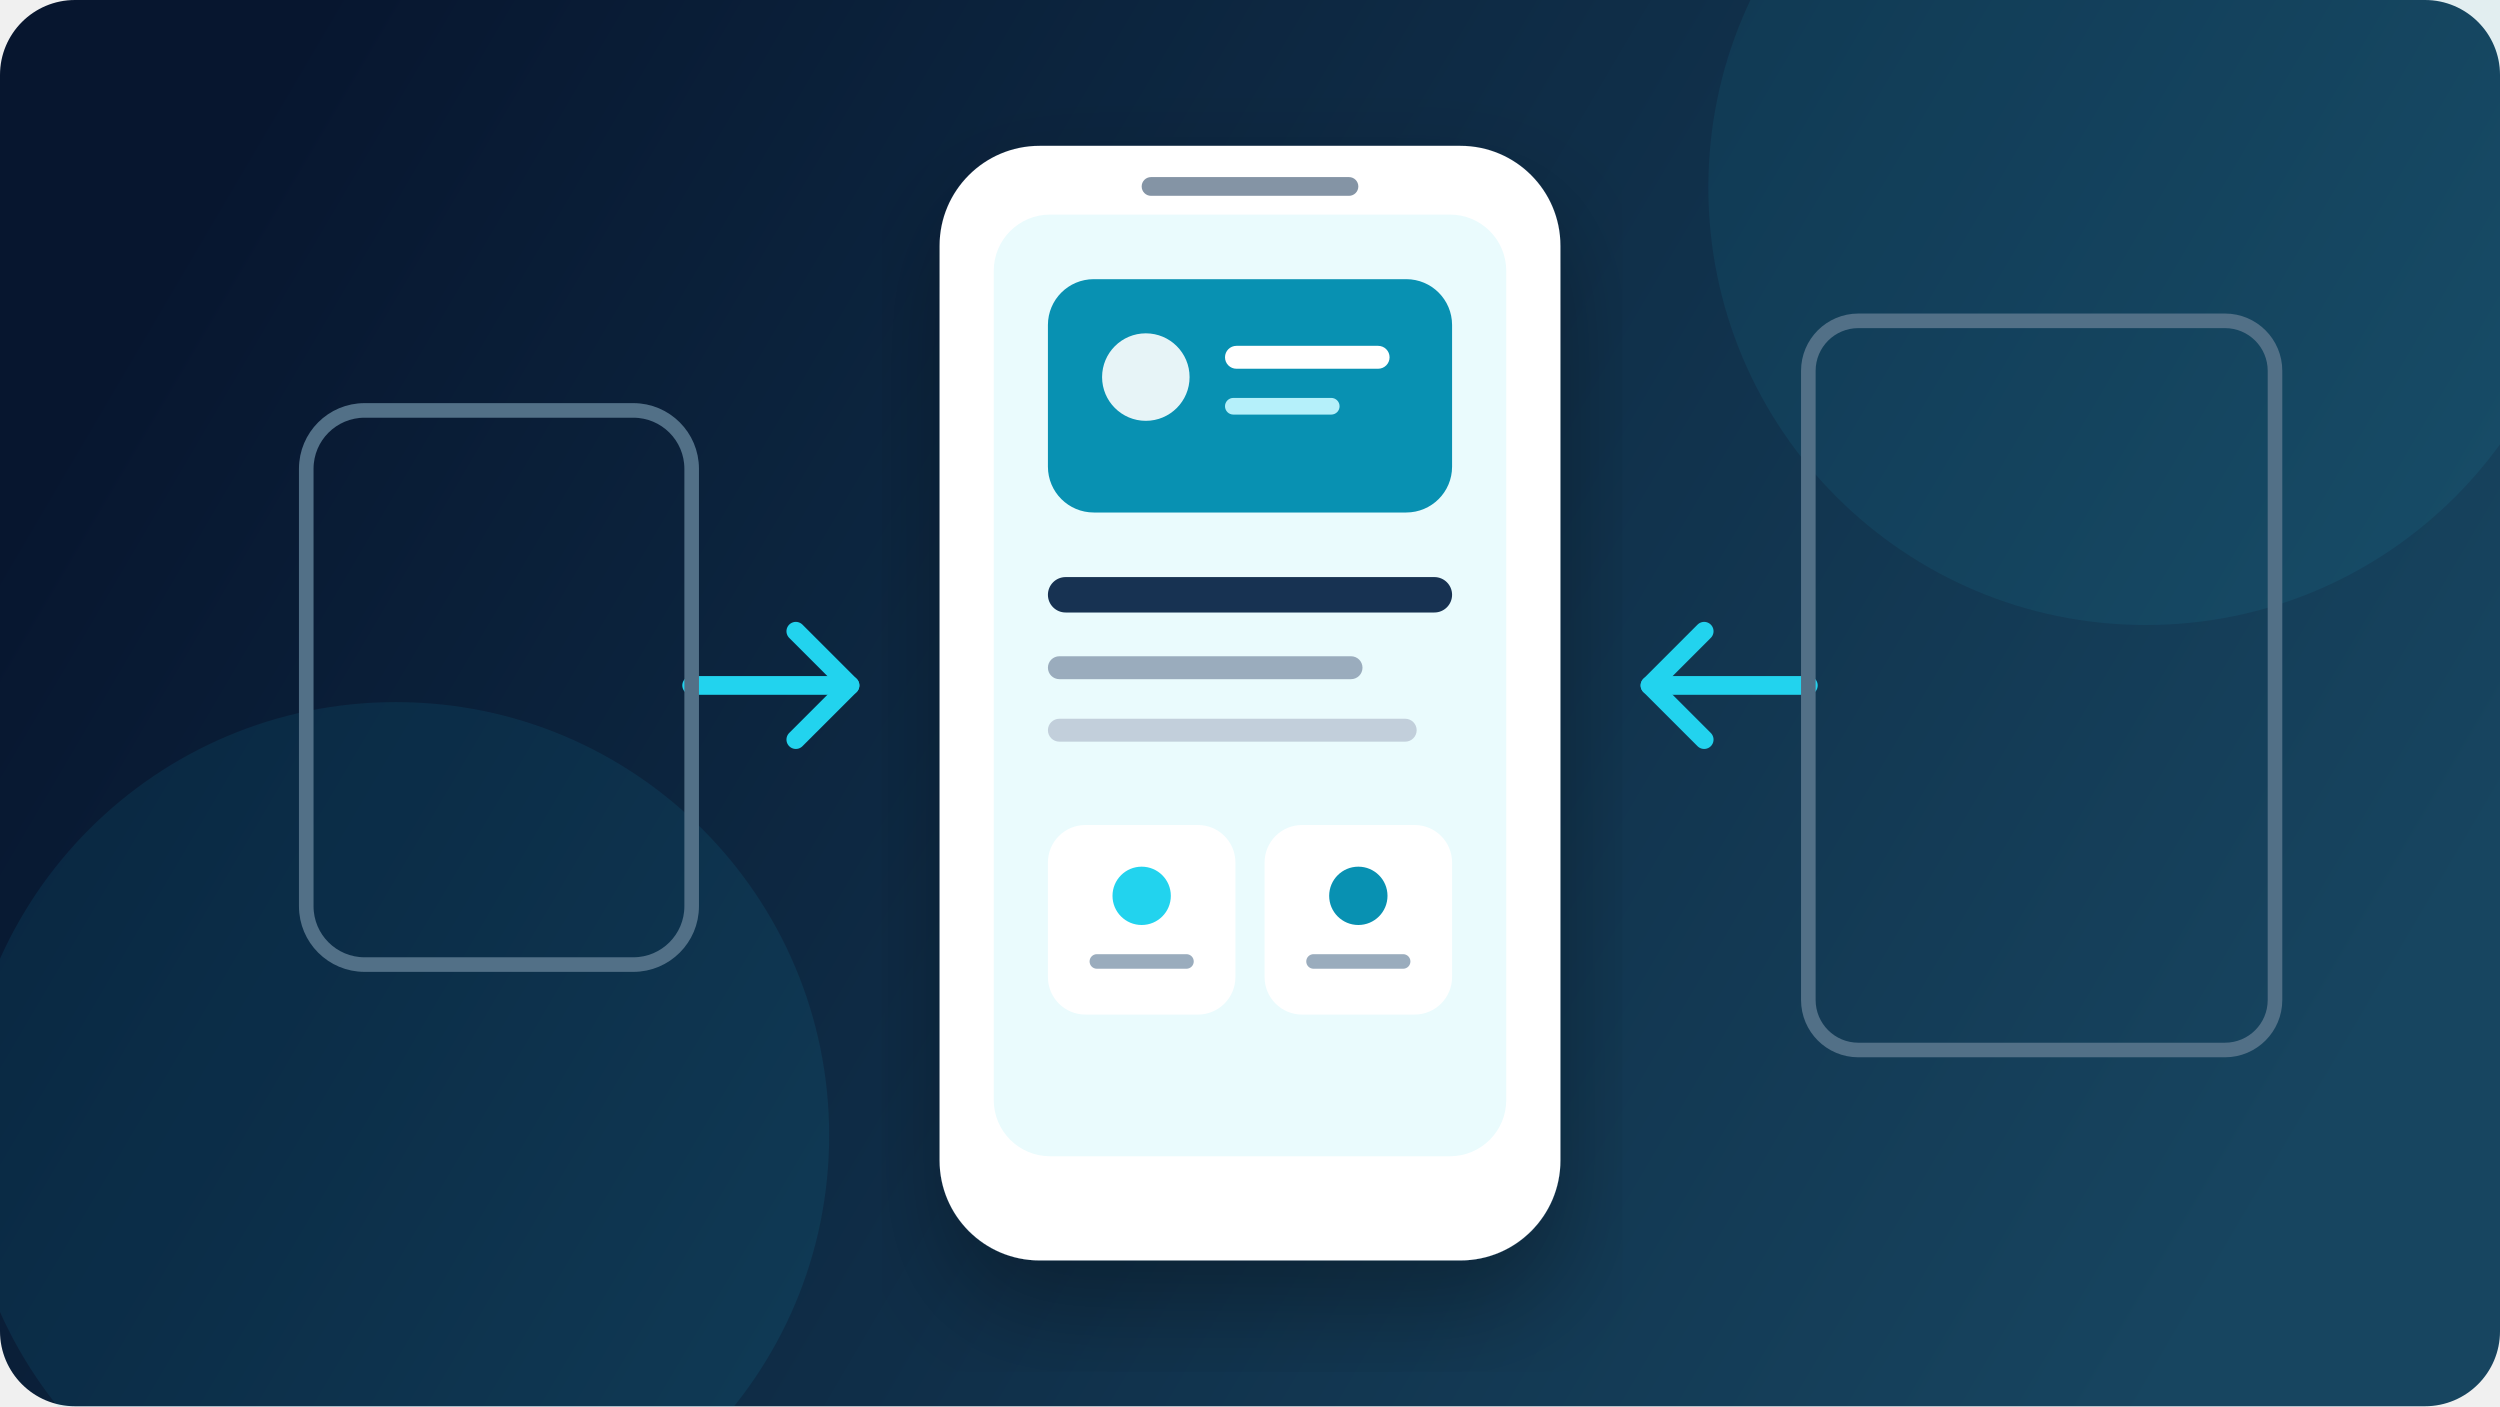
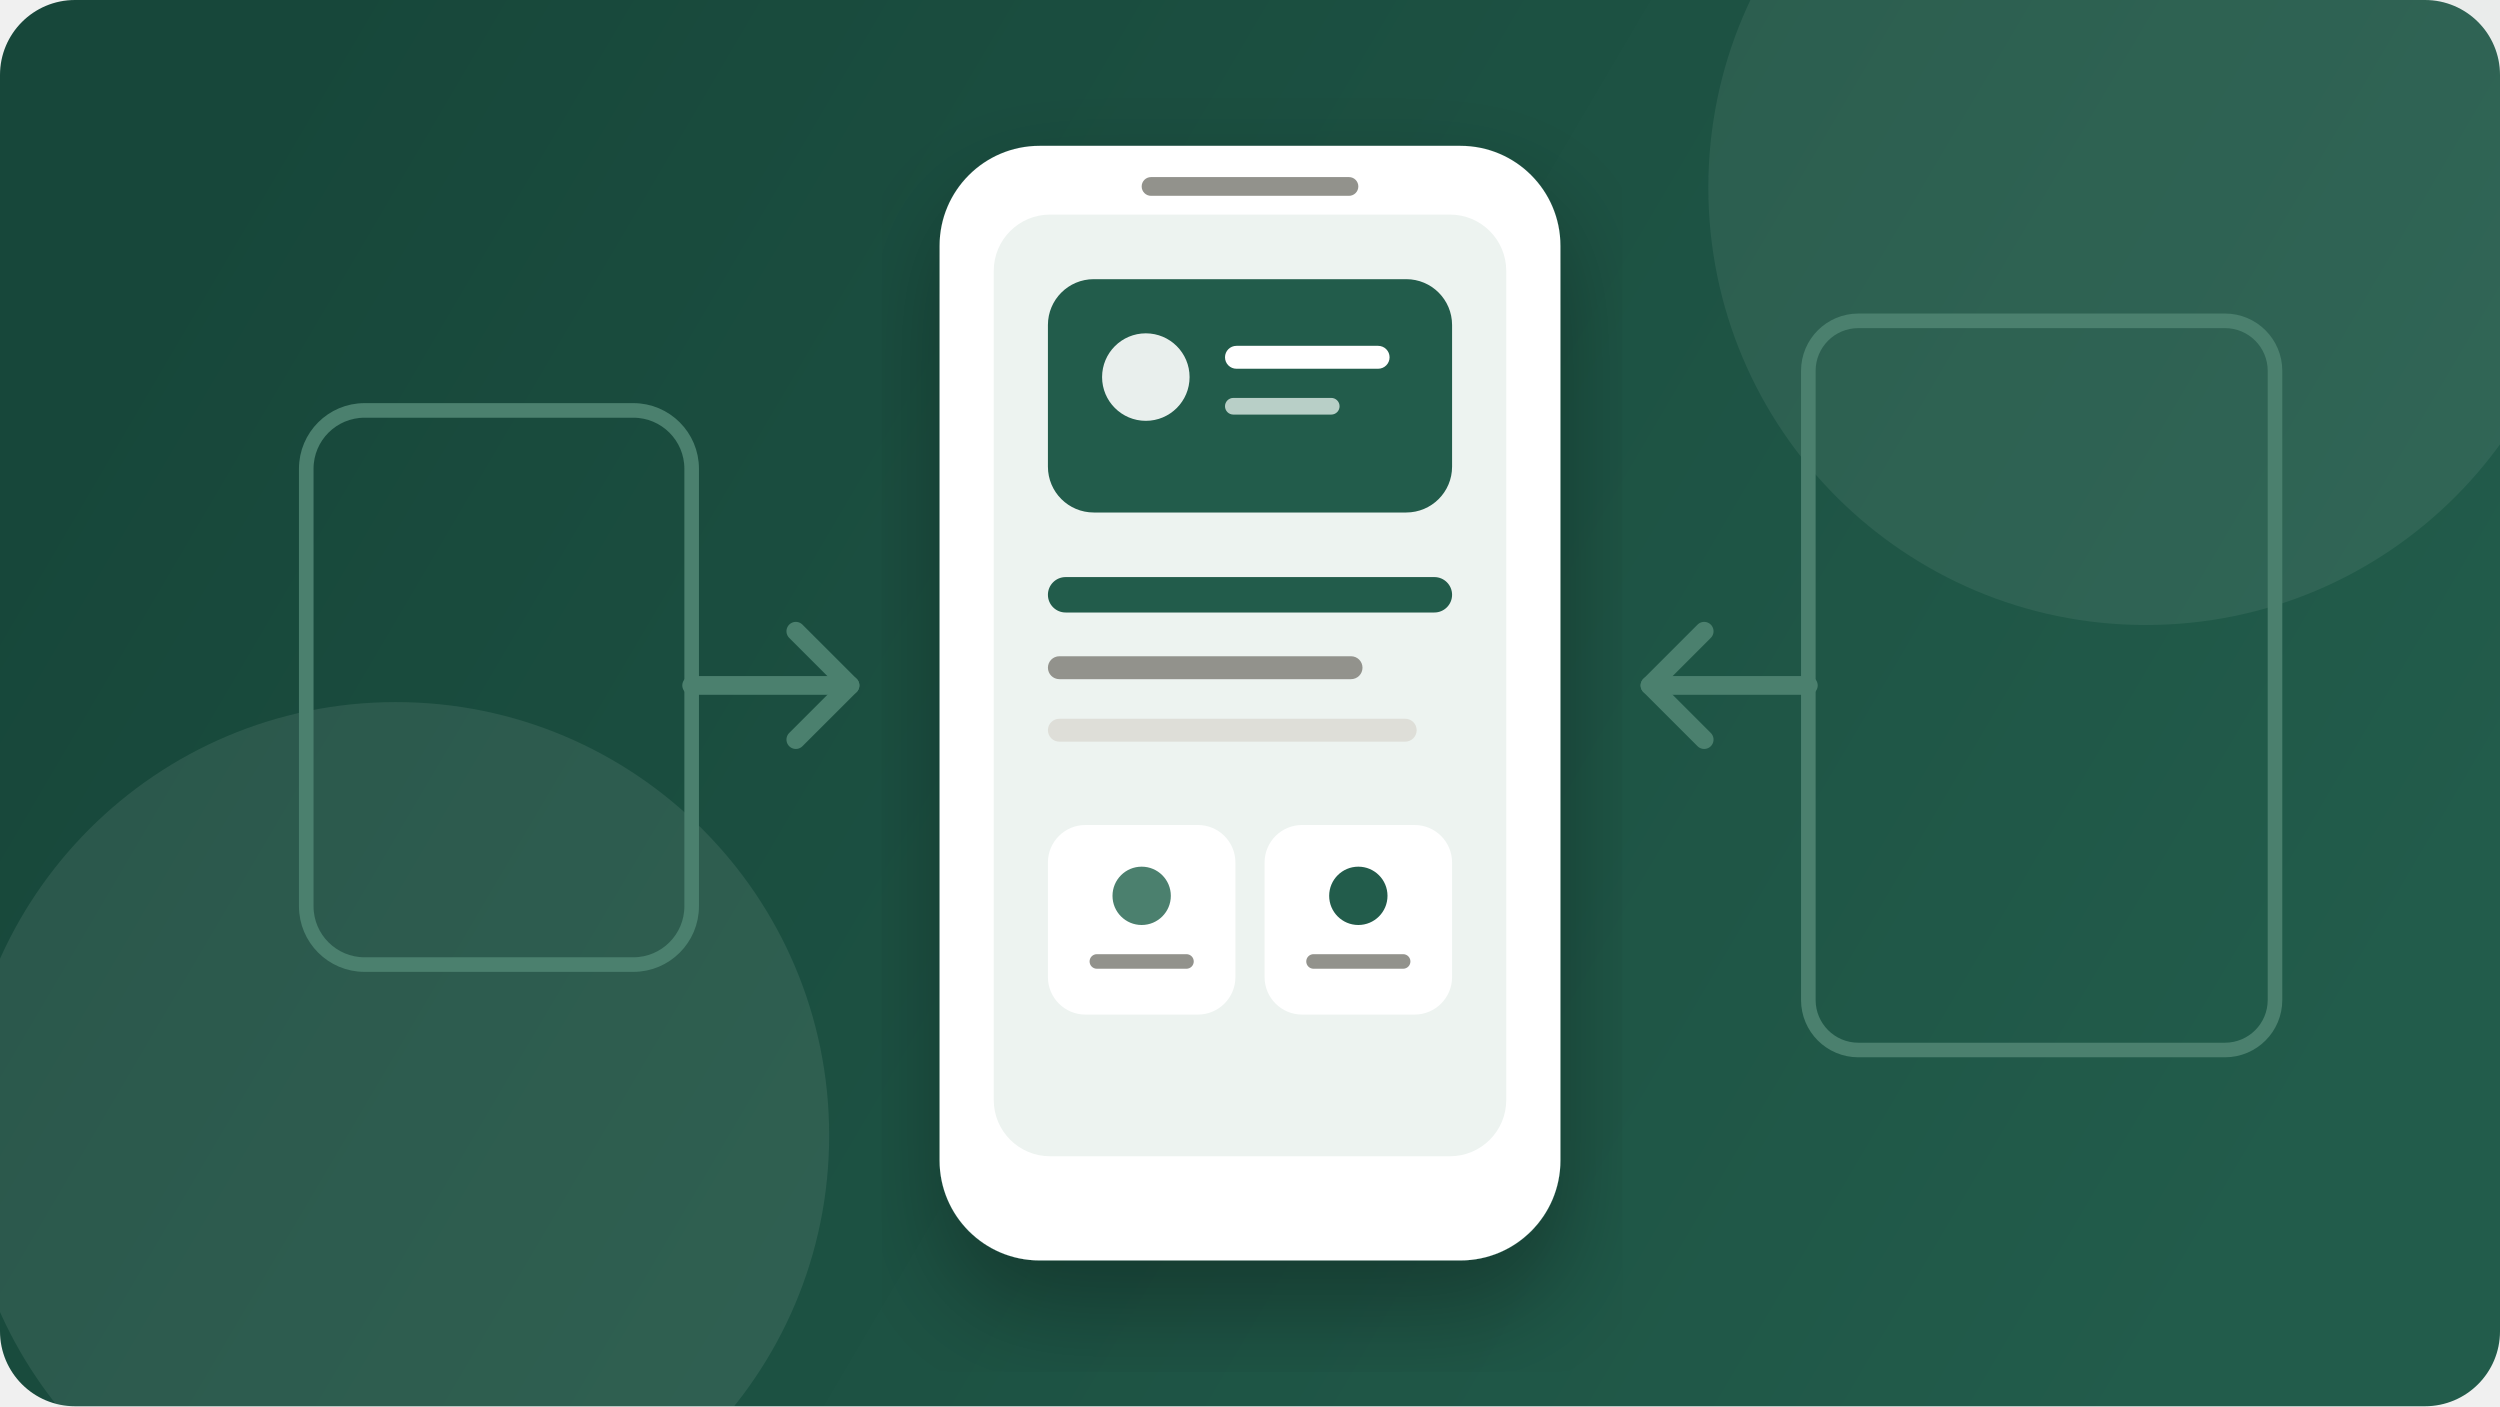
<svg xmlns="http://www.w3.org/2000/svg" width="1200" height="675" viewBox="0 0 1200 675" fill="none">
  <defs>
    <linearGradient id="a" x1="110" y1="71" x2="1062" y2="631" gradientUnits="userSpaceOnUse">
-       <stop stop-color="#07162F" />
-       <stop offset="1" stop-color="#174560" />
+       <stop stop-color="#17473A" />
+       <stop offset="1" stop-color="#225C4B" />
    </linearGradient>
    <filter id="s">
      <feDropShadow dy="24" stdDeviation="25" flood-opacity=".3" />
    </filter>
  </defs>
  <rect width="1200" height="675" rx="36" fill="url(#a)" />
-   <circle cx="190" cy="545" r="208" fill="#22D3EE" fill-opacity=".08" />
-   <circle cx="1030" cy="90" r="210" fill="#22D3EE" fill-opacity=".07" />
+   <circle cx="190" cy="545" r="208" fill="#B8CFC7" fill-opacity=".12" />
+   <circle cx="1030" cy="90" r="210" fill="#B8CFC7" fill-opacity=".1" />
  <g filter="url(#s)">
    <rect x="451" y="70" width="298" height="535" rx="48" fill="white" />
  </g>
-   <rect x="477" y="103" width="246" height="452" rx="27" fill="#EAFBFD" />
-   <rect x="548" y="85" width="104" height="9" rx="4.5" fill="#8494A5" />
-   <rect x="503" y="134" width="194" height="112" rx="22" fill="#0891B2" />
+   <rect x="477" y="103" width="246" height="452" rx="27" fill="#EDF3F0" />
+   <rect x="548" y="85" width="104" height="9" rx="4.5" fill="#92928C" />
+   <rect x="503" y="134" width="194" height="112" rx="22" fill="#225C4B" />
  <circle cx="550" cy="181" r="21" fill="white" fill-opacity=".9" />
  <rect x="588" y="166" width="79" height="11" rx="5.5" fill="white" />
-   <rect x="588" y="191" width="55" height="8" rx="4" fill="#B5F0FA" />
-   <rect x="503" y="277" width="194" height="17" rx="8.5" fill="#173252" />
-   <rect x="503" y="315" width="151" height="11" rx="5.5" fill="#9AACBD" />
-   <rect x="503" y="345" width="177" height="11" rx="5.5" fill="#C2CFDB" />
+   <rect x="588" y="191" width="55" height="8" rx="4" fill="#B8CFC7" />
+   <rect x="503" y="277" width="194" height="17" rx="8.5" fill="#225C4B" />
+   <rect x="503" y="315" width="151" height="11" rx="5.5" fill="#92928C" />
+   <rect x="503" y="345" width="177" height="11" rx="5.5" fill="#DEDED8" />
  <rect x="503" y="396" width="90" height="91" rx="18" fill="white" />
  <rect x="607" y="396" width="90" height="91" rx="18" fill="white" />
-   <circle cx="548" cy="430" r="14" fill="#22D3EE" />
-   <circle cx="652" cy="430" r="14" fill="#0891B2" />
-   <rect x="523" y="458" width="50" height="7" rx="3.5" fill="#9AACBD" />
-   <rect x="627" y="458" width="50" height="7" rx="3.5" fill="#9AACBD" />
-   <path d="M332 329H408" stroke="#22D3EE" stroke-width="9" stroke-linecap="round" />
-   <path d="M792 329H868" stroke="#22D3EE" stroke-width="9" stroke-linecap="round" />
-   <path d="M382 303L408 329L382 355M818 303L792 329L818 355" stroke="#22D3EE" stroke-width="9" stroke-linecap="round" stroke-linejoin="round" />
-   <rect x="147" y="197" width="185" height="266" rx="28" stroke="#527087" stroke-width="7" />
-   <rect x="868" y="154" width="224" height="350" rx="24" stroke="#527087" stroke-width="7" />
+   <circle cx="548" cy="430" r="14" fill="#4B806E" />
+   <circle cx="652" cy="430" r="14" fill="#225C4B" />
+   <rect x="523" y="458" width="50" height="7" rx="3.5" fill="#92928C" />
+   <rect x="627" y="458" width="50" height="7" rx="3.5" fill="#92928C" />
+   <path d="M332 329H408" stroke="#4B806E" stroke-width="9" stroke-linecap="round" />
+   <path d="M792 329H868" stroke="#4B806E" stroke-width="9" stroke-linecap="round" />
+   <path d="M382 303L408 329L382 355M818 303L792 329L818 355" stroke="#4B806E" stroke-width="9" stroke-linecap="round" stroke-linejoin="round" />
+   <rect x="147" y="197" width="185" height="266" rx="28" stroke="#4B806E" stroke-width="7" />
+   <rect x="868" y="154" width="224" height="350" rx="24" stroke="#4B806E" stroke-width="7" />
</svg>
